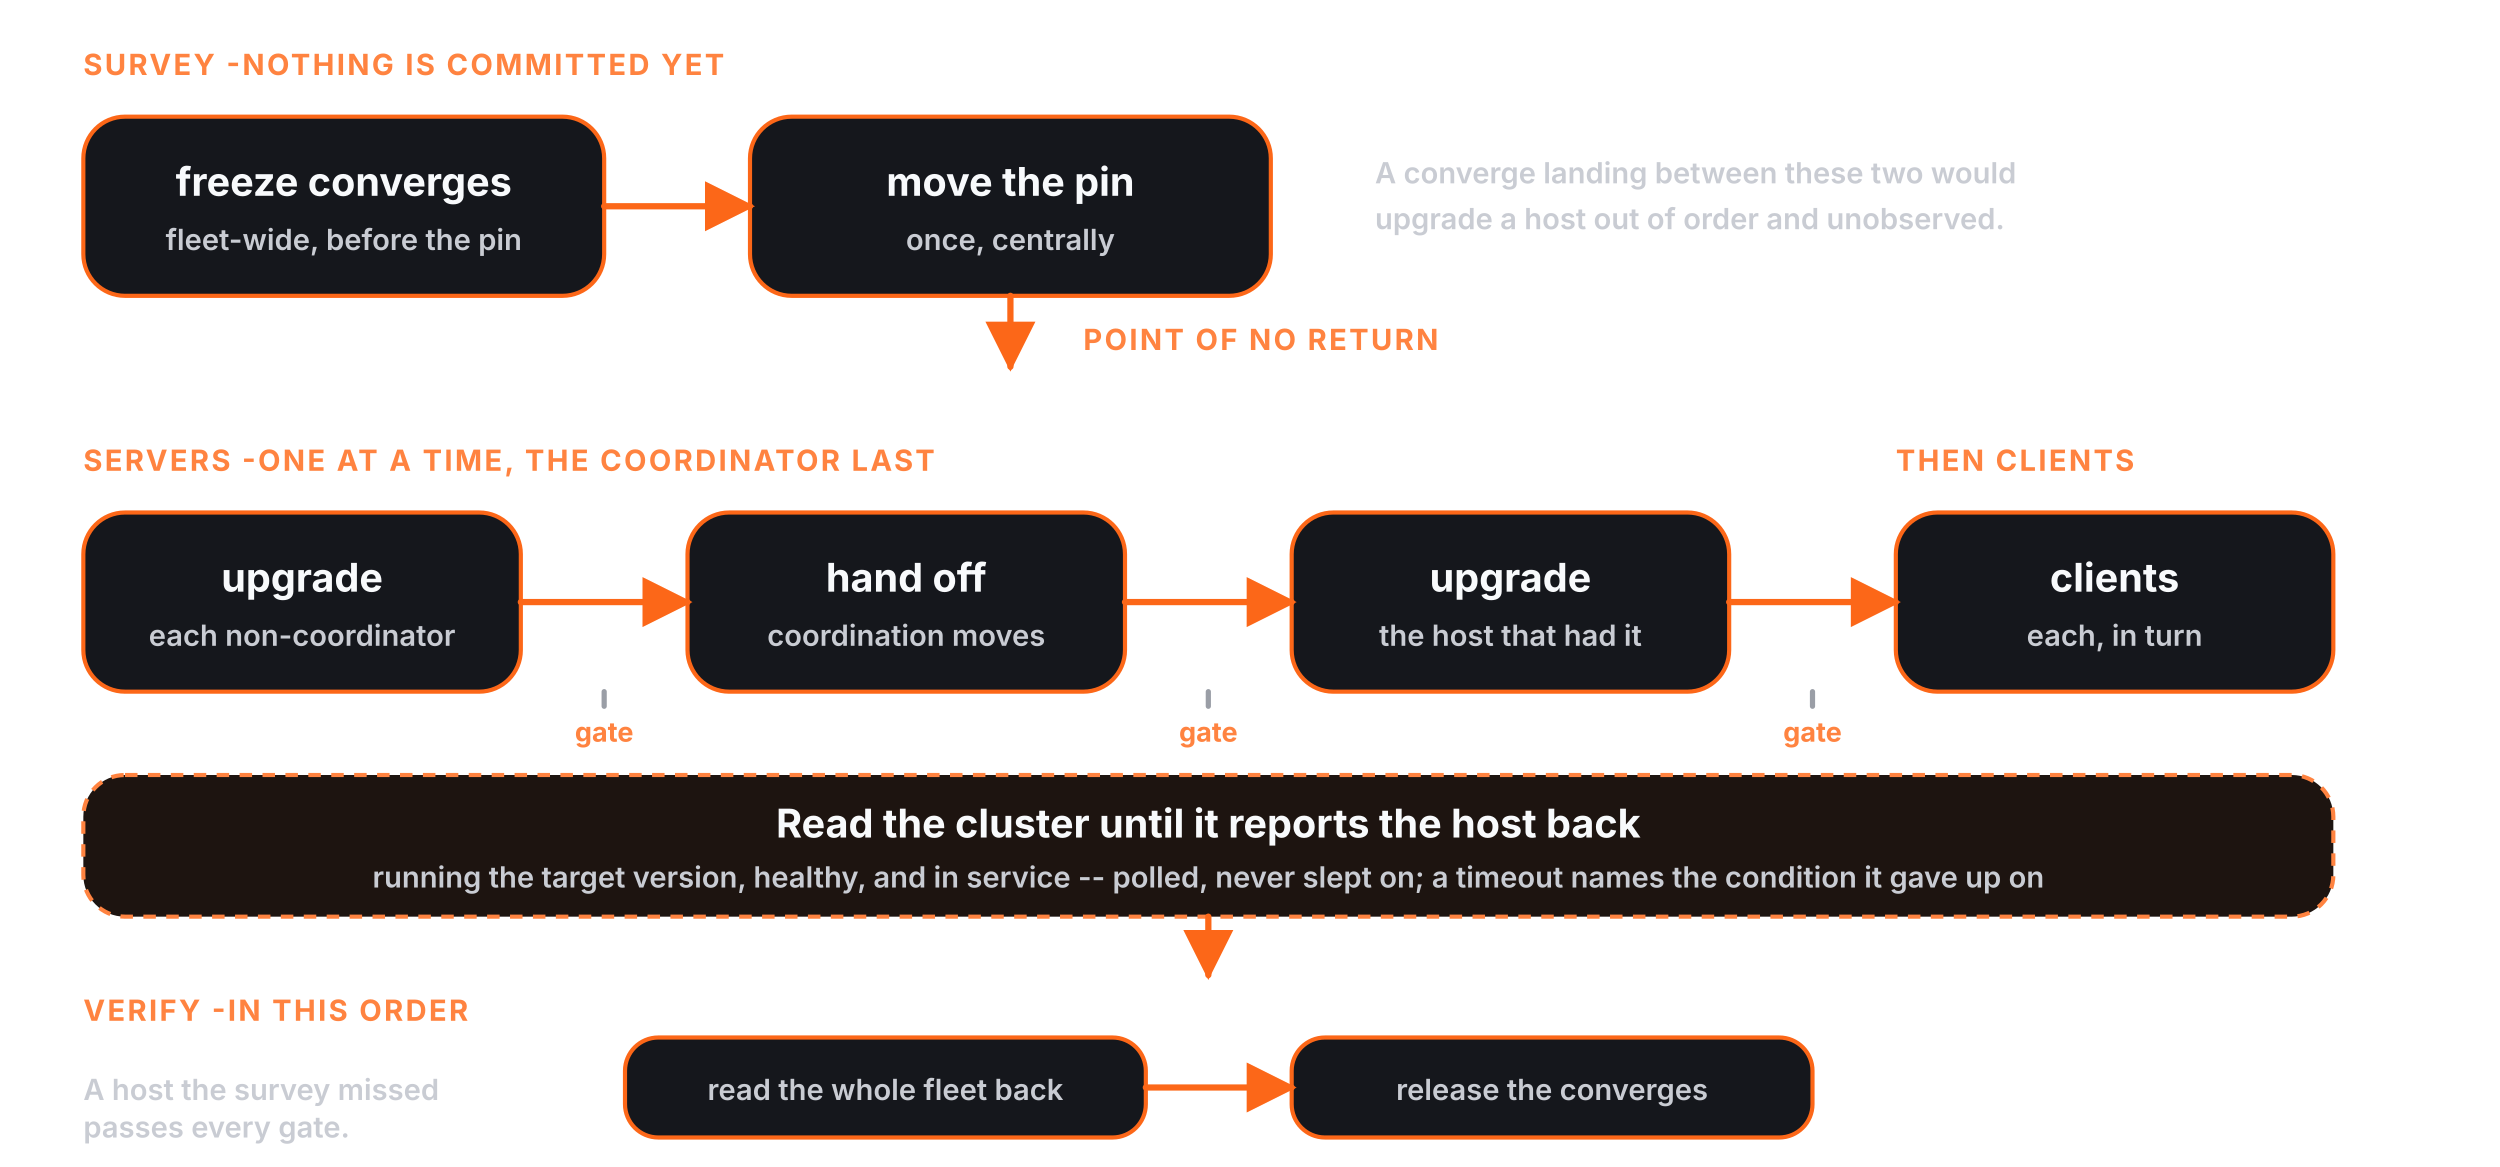
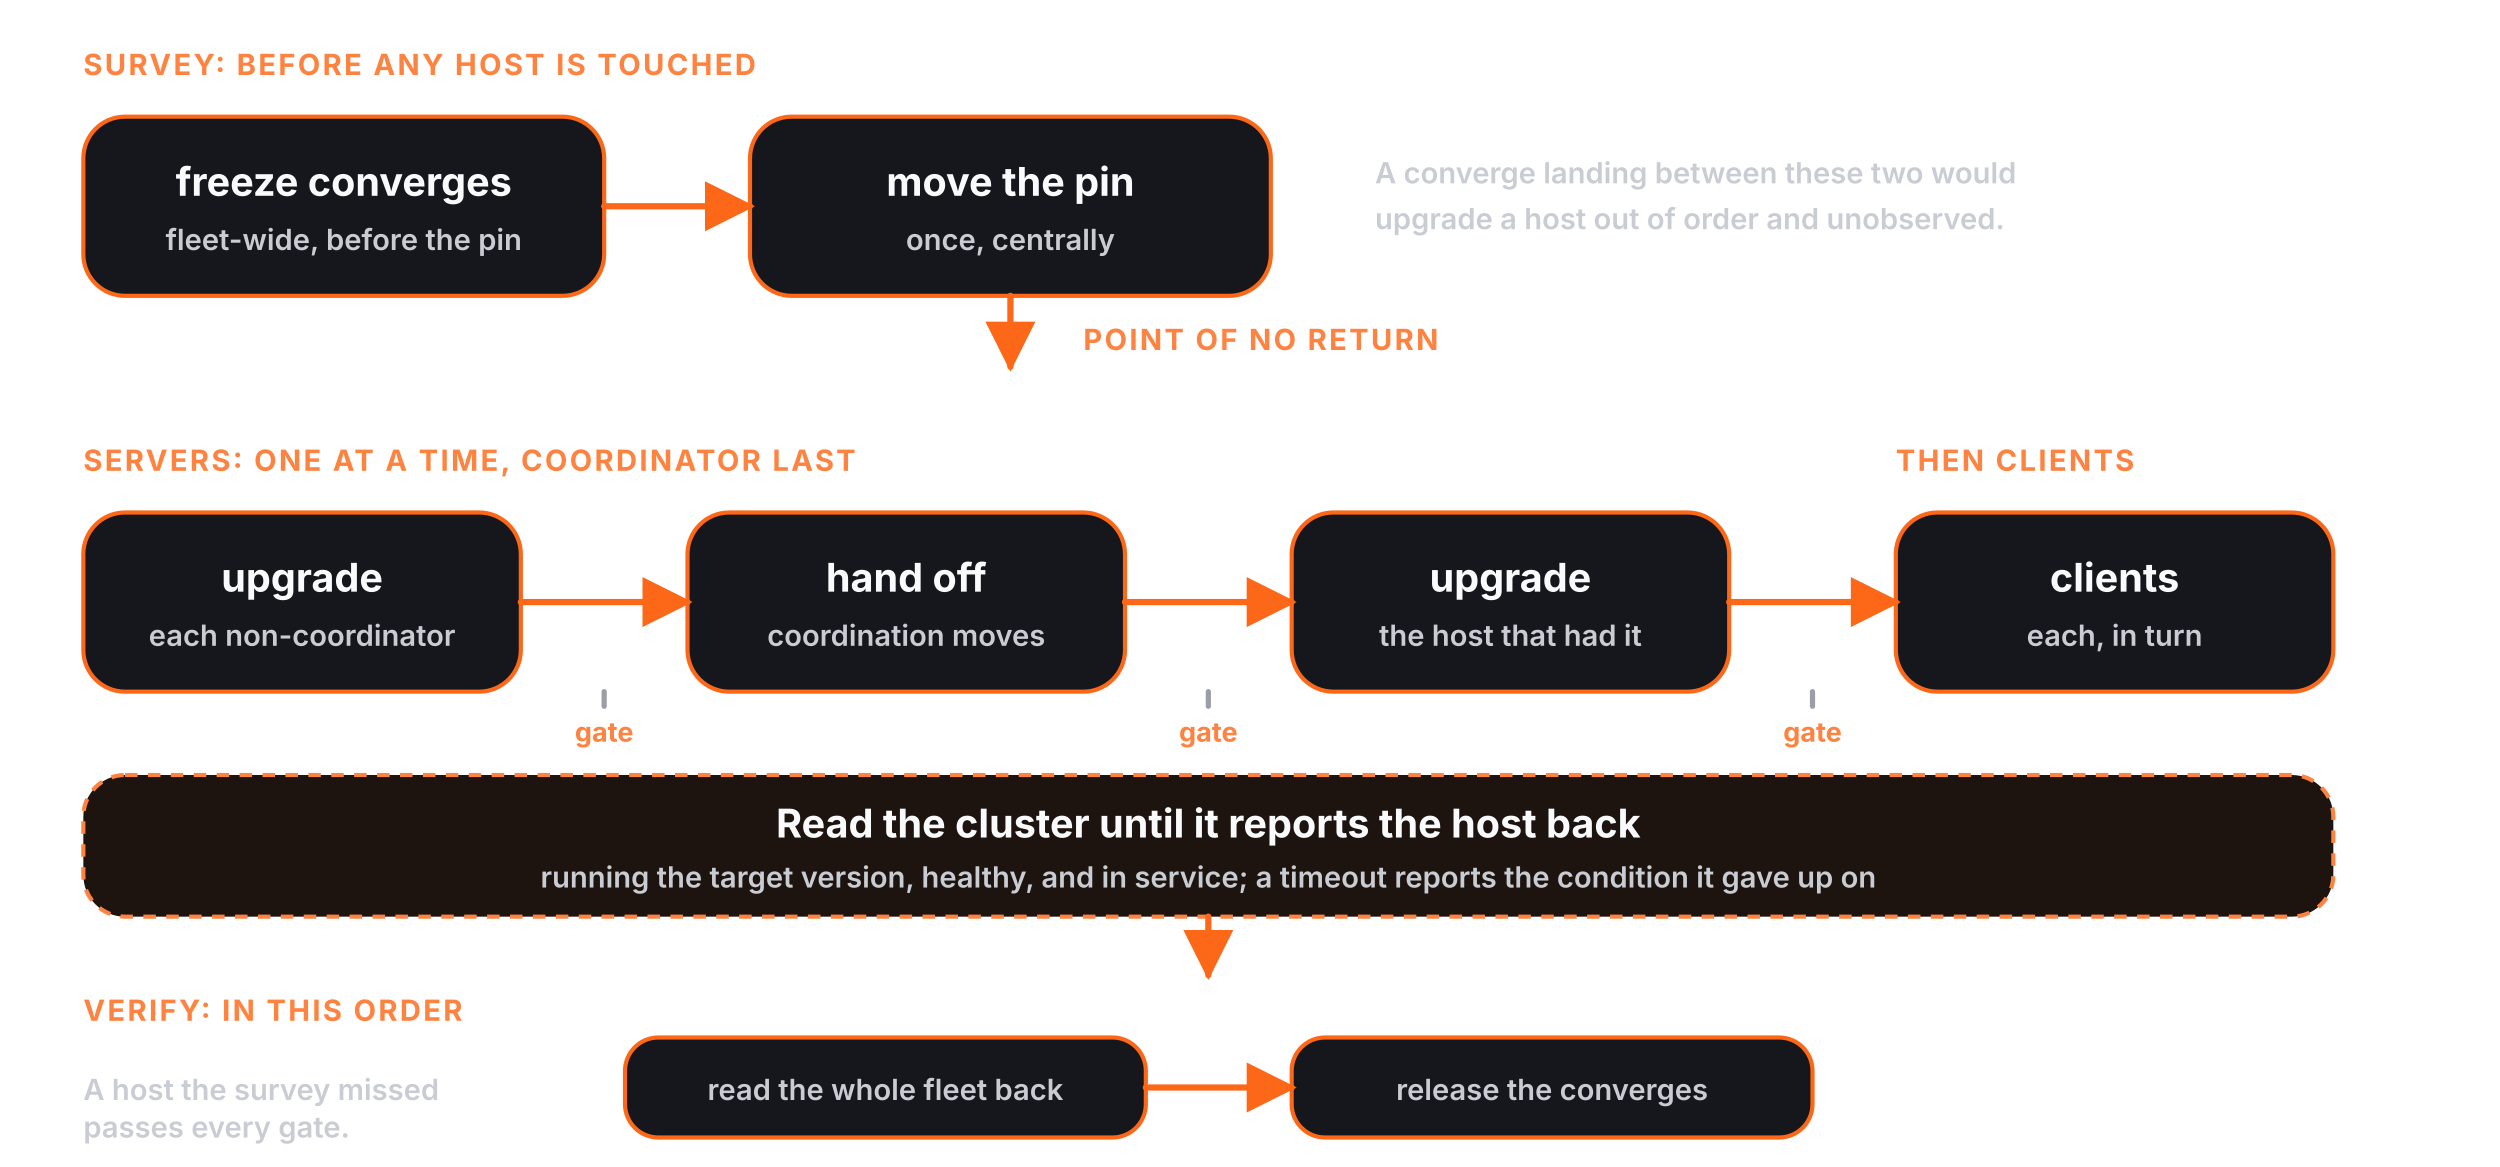
<svg xmlns="http://www.w3.org/2000/svg" viewBox="0 0 1200 560" role="img" aria-labelledby="title desc">
  <defs>
    <style>
      .t{font-family:Inter,ui-sans-serif,system-ui,-apple-system,"Segoe UI",sans-serif}
      .label{font-size:19px;font-weight:700;fill:#f8fafc}
      .small{font-size:14px;font-weight:600;fill:#c9ccd3}
      .micro{font-size:14px;font-weight:700;fill:#ff8340;letter-spacing:.08em}
      .gate{font-size:13px;font-weight:700;fill:#ff8340}
      .line{fill:none;stroke:#fc6718;stroke-width:3;stroke-linecap:round;stroke-linejoin:round}
      .dash{fill:none;stroke:#9a9ea6;stroke-width:2.5;stroke-dasharray:7 6;stroke-linecap:round;stroke-linejoin:round}
      .card{fill:#15171c;stroke:#fc6718;stroke-width:2}
      .quiet{fill:#15171c;stroke:#9a9ea6;stroke-width:2}
      .gatebox{fill:#1d1410;stroke:#ff8340;stroke-width:2;stroke-dasharray:6 5}
    </style>
    <marker id="arrow" viewBox="0 0 10 10" refX="9" refY="5" markerWidth="8" markerHeight="8" orient="auto">
      <path d="M0 0l10 5-10 5z" fill="#fc6718" />
    </marker>
    <marker id="arrow-grey" viewBox="0 0 10 10" refX="9" refY="5" markerWidth="8" markerHeight="8" orient="auto">
      <path d="M0 0l10 5-10 5z" fill="#9a9ea6" />
    </marker>
  </defs>
  <g class="t">
-     <text x="40" y="36" class="micro">SURVEY -NOTHING IS COMMITTED YET</text>
+     <text x="40" y="36" class="micro">SURVEY: BEFORE ANY HOST IS TOUCHED</text>
    <rect x="40" y="56" width="250" height="86" rx="20" class="card" />
    <rect x="360" y="56" width="250" height="86" rx="20" class="card" />
    <path class="line" marker-end="url(#arrow)" d="M290 99H360" />
    <g text-anchor="middle">
      <text x="165" y="94" class="label">freeze converges</text>
      <text x="165" y="120" class="small">fleet-wide, before the pin</text>
      <text x="485" y="94" class="label">move the pin</text>
      <text x="485" y="120" class="small">once, centrally</text>
    </g>
    <text x="660" y="88" class="small">A converge landing between these two would</text>
    <text x="660" y="110" class="small">upgrade a host out of order and unobserved.</text>
    <path class="line" marker-end="url(#arrow)" d="M485 142V176" />
    <text x="520" y="168" class="micro">POINT OF NO RETURN</text>
-     <text x="40" y="226" class="micro">SERVERS -ONE AT A TIME, THE COORDINATOR LAST</text>
+     <text x="40" y="226" class="micro">SERVERS: ONE AT A TIME, COORDINATOR LAST</text>
    <text x="910" y="226" class="micro">THEN CLIENTS</text>
    <rect x="40" y="246" width="210" height="86" rx="20" class="card" />
    <rect x="330" y="246" width="210" height="86" rx="20" class="card" />
    <rect x="620" y="246" width="210" height="86" rx="20" class="card" />
    <rect x="910" y="246" width="210" height="86" rx="20" class="card" />
    <path class="line" marker-end="url(#arrow)" d="M250 289H330" />
    <path class="line" marker-end="url(#arrow)" d="M540 289H620" />
    <path class="line" marker-end="url(#arrow)" d="M830 289H910" />
    <g text-anchor="middle">
      <text x="145" y="284" class="label">upgrade</text>
      <text x="145" y="310" class="small">each non-coordinator</text>
      <text x="435" y="284" class="label">hand off</text>
      <text x="435" y="310" class="small">coordination moves</text>
      <text x="725" y="284" class="label">upgrade</text>
      <text x="725" y="310" class="small">the host that had it</text>
      <text x="1015" y="284" class="label">clients</text>
      <text x="1015" y="310" class="small">each, in turn</text>
    </g>
    <g text-anchor="middle">
      <text x="290" y="356" class="gate">gate</text>
      <text x="580" y="356" class="gate">gate</text>
      <text x="870" y="356" class="gate">gate</text>
    </g>
    <path class="dash" d="M290 332V344" />
    <path class="dash" d="M580 332V344" />
    <path class="dash" d="M870 332V344" />
    <rect x="40" y="372" width="1080" height="68" rx="20" class="gatebox" />
    <text x="580" y="402" text-anchor="middle" class="label">Read the cluster until it reports the host back</text>
-     <text x="580" y="426" text-anchor="middle" class="small">running the target version, healthy, and in service -- polled, never slept on; a timeout names the condition it gave up on</text>
-     <text x="40" y="490" class="micro">VERIFY -IN THIS ORDER</text>
+     <text x="580" y="426" text-anchor="middle" class="small">running the target version, healthy, and in service; a timeout reports the condition it gave up on</text>
+     <text x="40" y="490" class="micro">VERIFY: IN THIS ORDER</text>
    <path class="line" marker-end="url(#arrow)" d="M580 440V468" />
    <rect x="300" y="498" width="250" height="48" rx="16" class="card" />
    <rect x="620" y="498" width="250" height="48" rx="16" class="card" />
    <path class="line" marker-end="url(#arrow)" d="M550 522H620" />
    <g text-anchor="middle">
      <text x="425" y="528" class="small">read the whole fleet back</text>
      <text x="745" y="528" class="small">release the converges</text>
    </g>
    <text x="40" y="528" class="small">A host the survey missed</text>
    <text x="40" y="546" class="small">passes every gate.</text>
  </g>
</svg>
